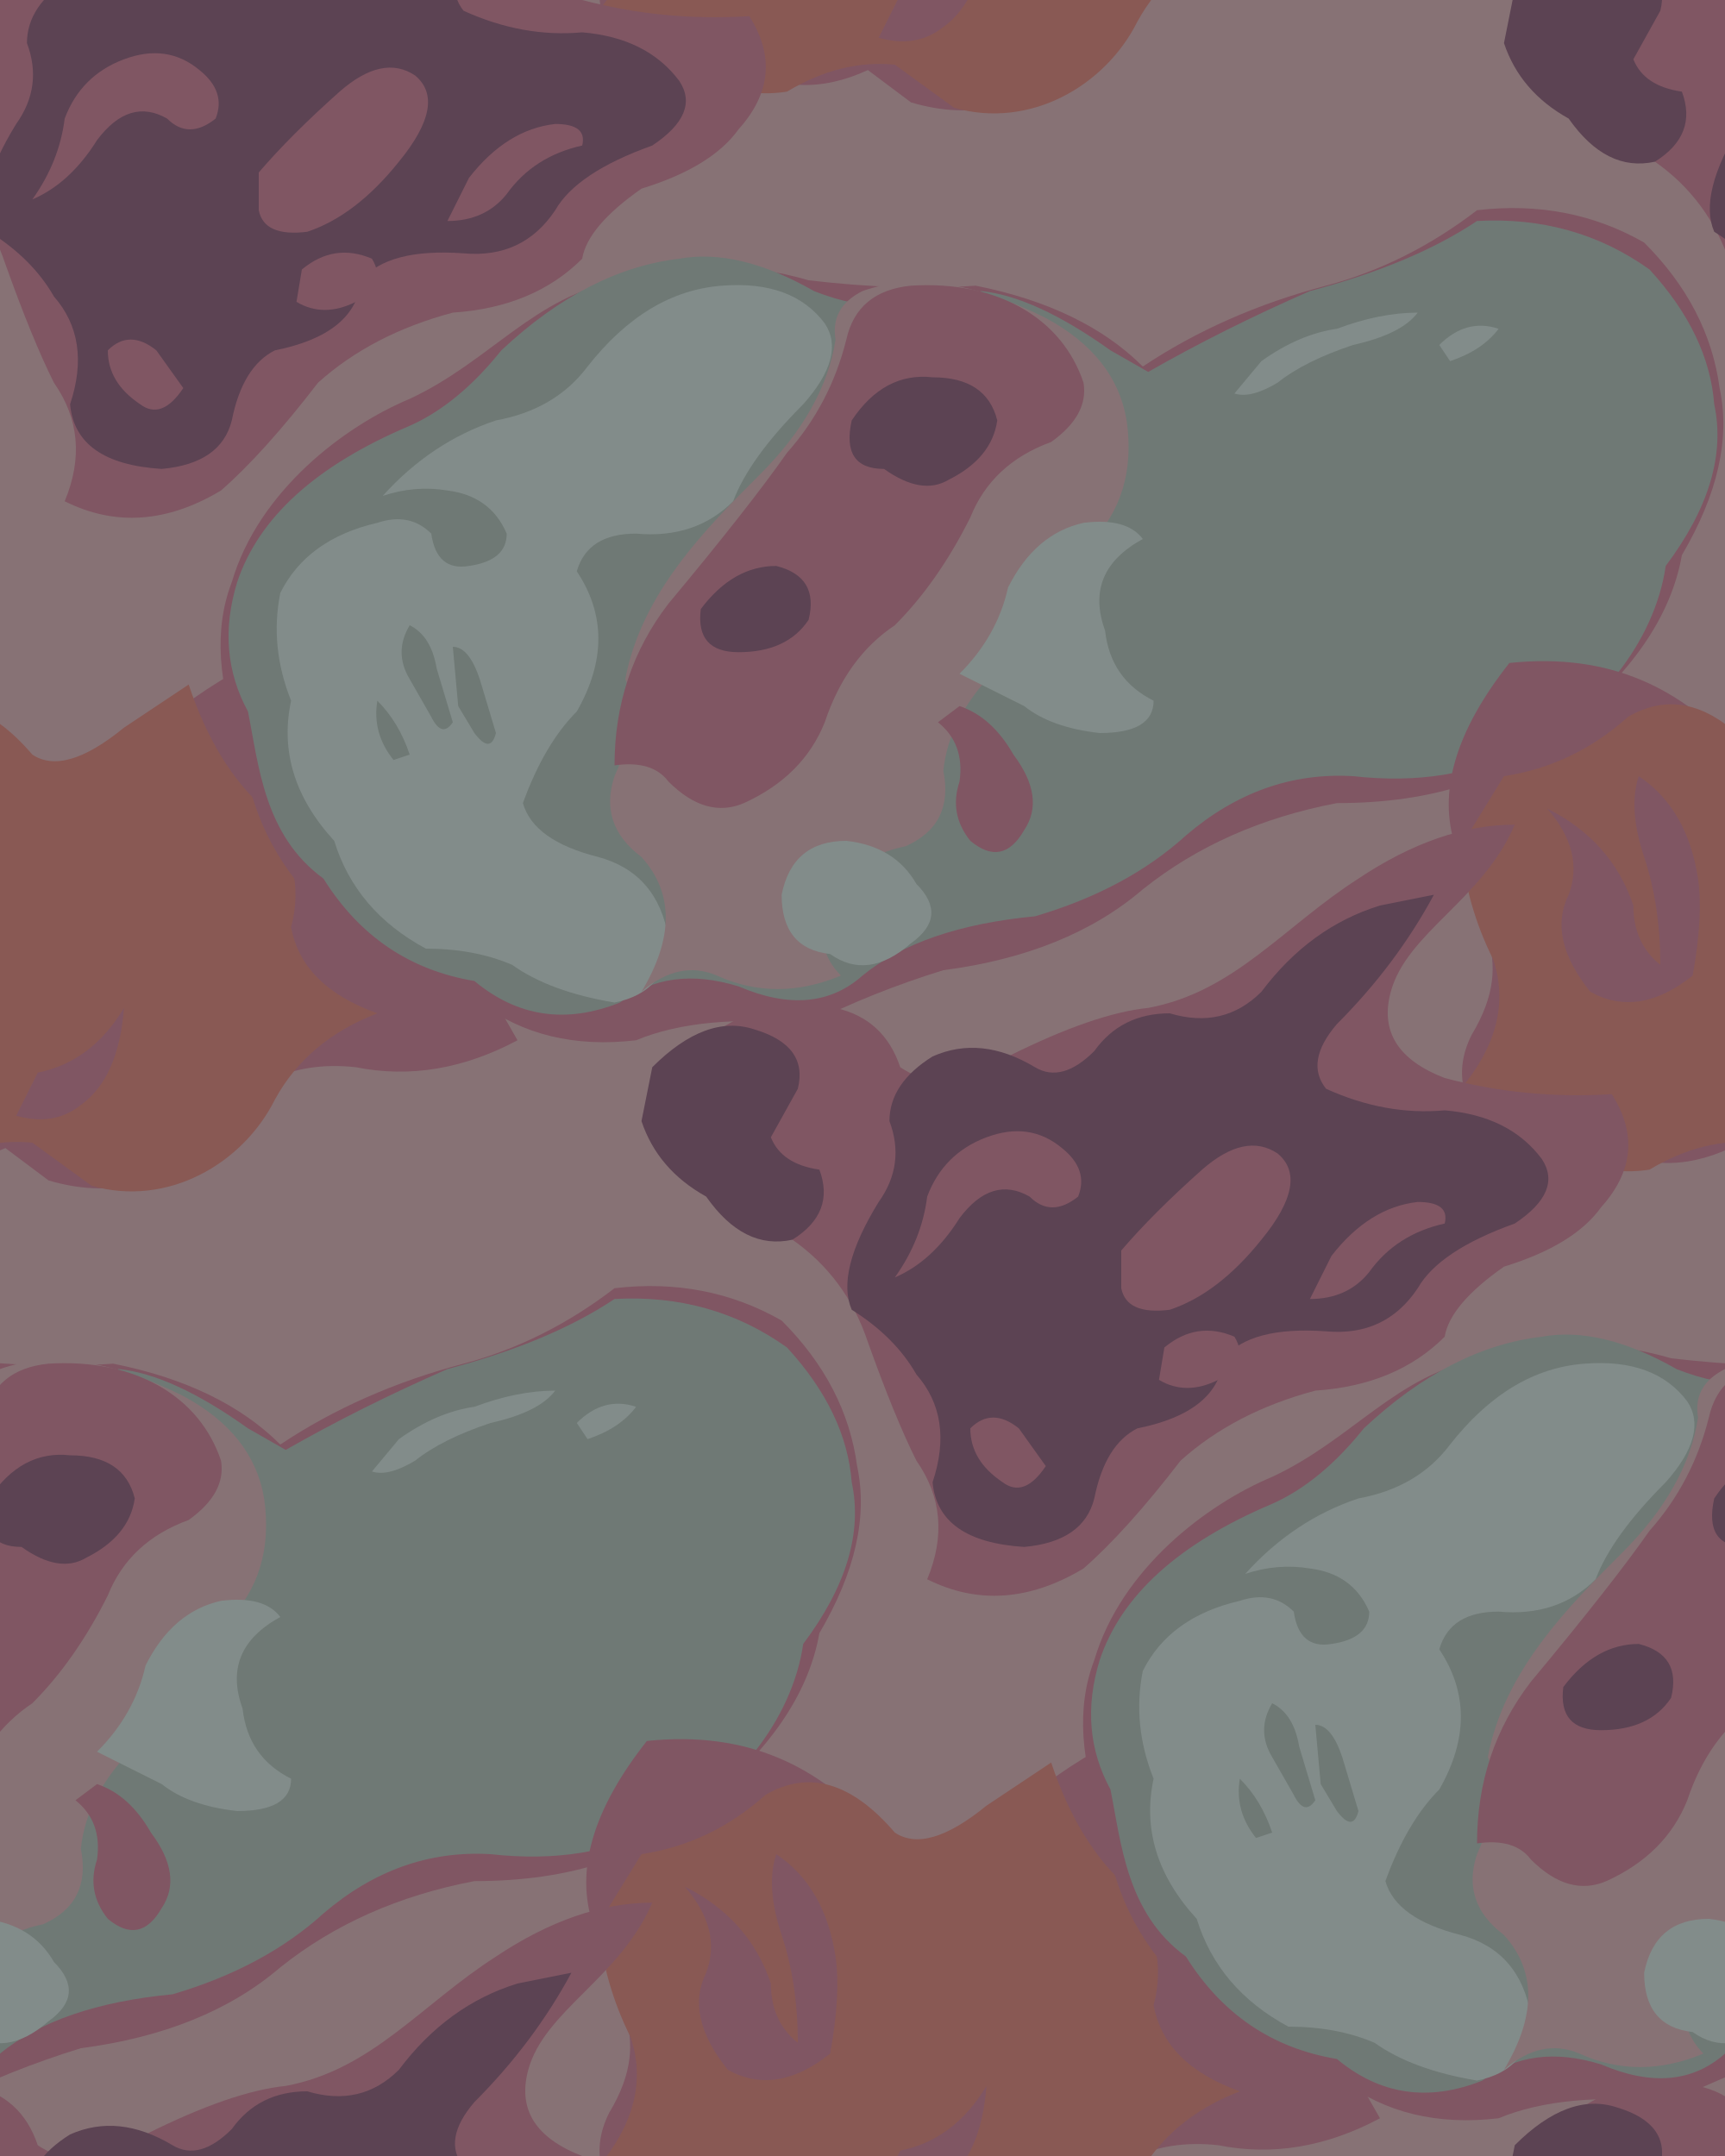
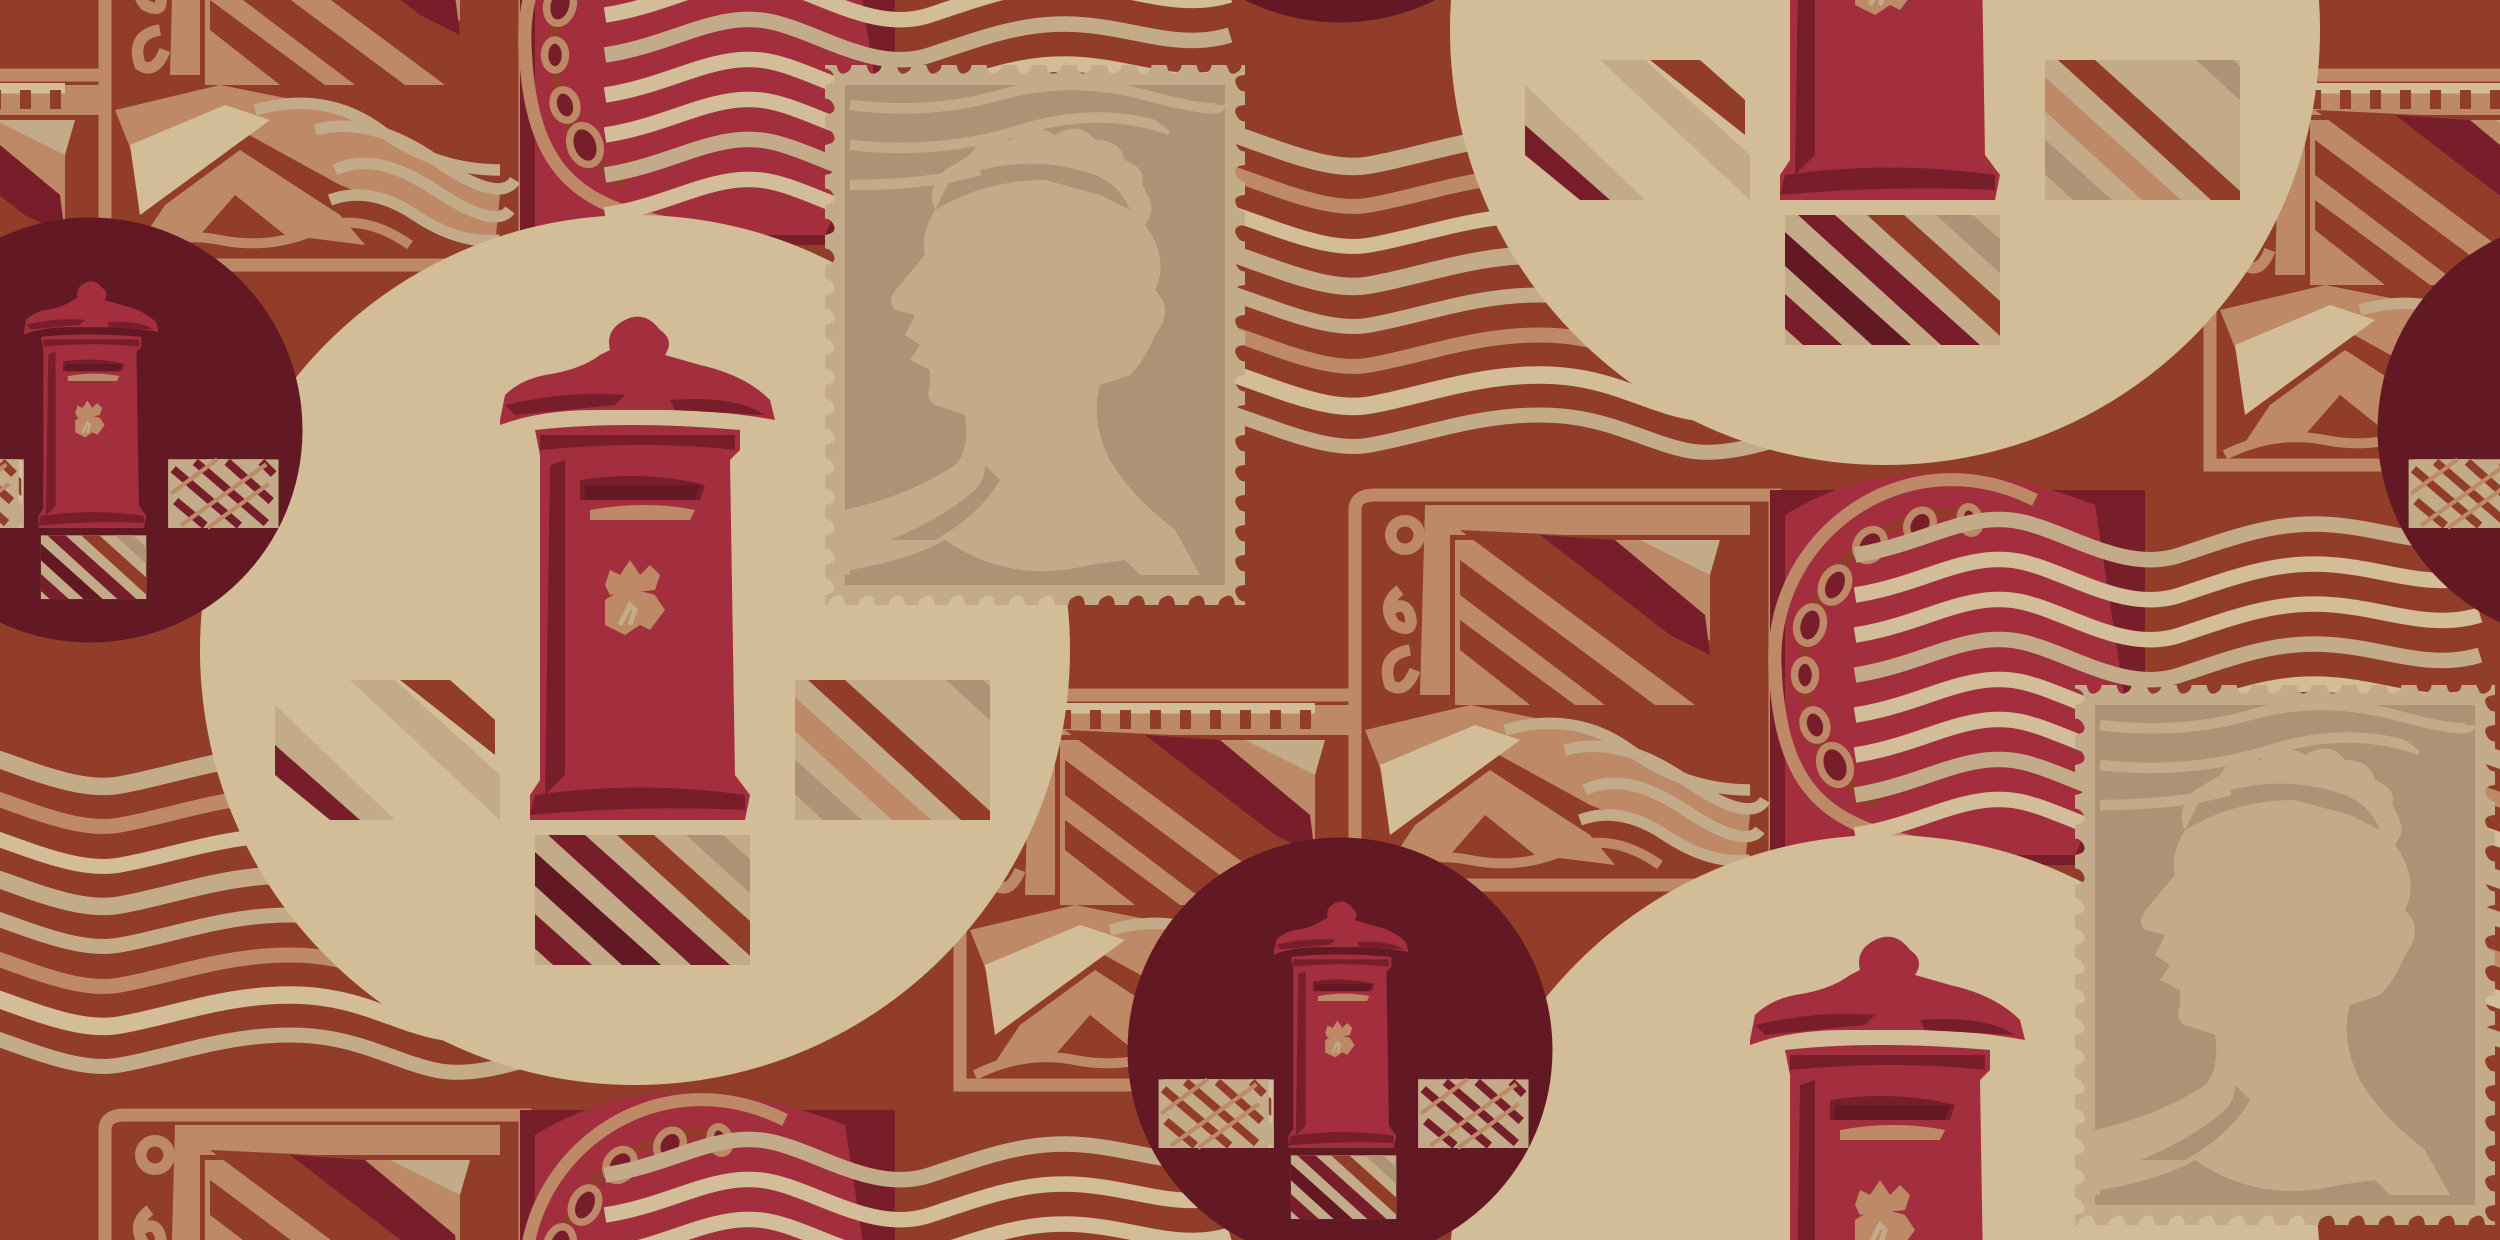
- <svg xmlns="http://www.w3.org/2000/svg" xmlns:xlink="http://www.w3.org/1999/xlink" width="320" height="400" viewBox="0 0 320 400">
+ <svg xmlns="http://www.w3.org/2000/svg" xmlns:xlink="http://www.w3.org/1999/xlink" width="500" height="248" viewBox="0 0 500 248">
  <defs>
-     <g id="woven-cell">
-       <path fill="#805663" d="M -40 123 C -21 121 -8 128 2 139 Q 12 145 25 138 Q 37 128 45 124 C 50 141 48 151 61 164 Q 69 175 88 179 L 96 193 Q 81 201 66 198 Q 48 196 37 212 Q 26 224 9 219 L 1 213 Q -12 219 -23 212 Q -30 207 -43 211 Q -52 202 -47 192 C -38 177 -47 170 -50 157 Q -55 142 -40 123 Z" />
-       <path fill="#895954" d="M -41 144 Q -28 142 -18 133 Q -6 126 6 140 Q 12 144 23 135 L 35 127 Q 40 142 49 150 Q 57 161 54 172 Q 56 183 70 188 Q 57 193 51 204 C 45 216 31 224 17 220 L 6 212 Q -4 211 -14 217 Q -27 219 -34 208 Q -40 202 -49 202 Q -39 190 -43 178 Q -48 168 -49 157 Z" />
-       <path fill="#805663" d="M -33 150 Q -21 156 -17 168 Q -17 175 -12 179 Q -12 168 -15 159 Q -18 150 -16 144 Q -7 150 -5 163 Q -4 170 -6 181 Q -16 189 -25 184 Q -33 174 -29 166 Q -26 158 -33 150 Z" />
-       <path fill="#805663" d="M 7 199 Q 17 197 23 187 Q 22 200 15 205 Q 10 209 3 207 Z" />
-       <path fill="#805663" d="M -28 -8 Q -17 -16 -5 -13 Q 4 -11 7 -2 Q 16 4 27 -4 Q 43 -12 53 -13 C 69 -16 78 -28 92 -37 Q 107 -47 121 -47 C 115 -33 101 -27 98 -16 Q 95 -5 108 0 Q 123 4 139 3 Q 146 14 137 24 Q 132 31 119 35 Q 109 42 108 48 Q 99 57 84 58 Q 69 62 59 71 Q 49 84 41 91 Q 26 100 12 93 Q 17 81 10 71 Q 6 63 1 49 Q -3 37 -13 30 Q -25 21 -30 8 Z" />
-       <path fill="#5c4353" d="M 3 23 Q 8 16 5 8 Q 5 1 13 -4 Q 22 -8 32 -2 Q 37 1 43 -5 Q 48 -12 57 -12 Q 67 -9 74 -16 Q 83 -28 96 -32 L 106 -34 Q 99 -21 88 -10 Q 82 -3 86 2 Q 97 7 108 6 Q 120 7 126 15 Q 130 21 121 27 Q 107 32 103 39 Q 97 48 86 47 Q 72 46 67 52 Q 66 62 51 65 Q 45 68 43 78 Q 41 86 30 87 Q 14 86 13 75 Q 17 63 10 55 Q 6 48 -2 43 Q -5 36 3 23 Z" />
-       <path fill="#805663" d="M 48 32 Q 54 25 63 17 Q 71 10 77 14 Q 83 19 74 30 Q 66 40 57 43 Q 49 44 48 39 Z" />
-       <path fill="#805663" d="M 56 50 Q 62 45 69 48 Q 72 53 66 56 Q 60 59 55 56 Z" />
-       <path fill="#5c4353" d="M -39 -2 Q -29 -12 -20 -9 Q -10 -6 -12 2 L -17 11 Q -15 16 -8 17 Q -5 25 -13 30 Q -22 32 -29 22 Q -38 17 -41 8 Z" />
-       <path fill="#805663" d="M 12 22 Q 15 14 23 11 Q 31 8 37 13 Q 42 17 40 22 Q 35 26 31 22 Q 24 18 18 26 Q 13 34 6 37 Q 11 30 12 22 Z" />
-       <path fill="#805663" d="M 87 33 Q 94 24 103 23 Q 109 23 108 27 Q 99 29 94 36 Q 90 41 83 41 Z" />
-       <path fill="#805663" d="M 20 65 Q 24 61 29 65 L 34 72 Q 30 78 26 75 Q 20 71 20 65 Z" />
-       <path fill="#805663" d="M 43 108 C 48 91 64 79 76 74 C 91 67 99 55 115 52 Q 133 47 150 52 Q 167 54 181 53 Q 201 57 212 68 Q 227 58 246 53 Q 261 49 274 39 Q 291 37 305 45 Q 317 57 319 72 Q 322 86 312 103 Q 309 120 290 135 Q 275 149 248 149 Q 227 153 212 165 Q 198 177 175 180 Q 162 184 150 190 Q 130 188 118 193 Q 101 195 89 186 C 76 185 64 178 59 168 Q 47 156 45 139 Q 38 121 43 108 Z" />
-       <path fill="#6f7975" d="M 44 108 Q 50 90 76 79 Q 85 75 93 65 Q 109 50 126 48 Q 137 46 151 54 Q 166 60 182 54 Q 192 55 206 65 L 213 69 Q 227 61 243 54 Q 262 49 274 41 Q 292 40 306 50 Q 317 62 318 75 Q 321 89 309 105 C 307 119 296 133 282 139 Q 269 146 251 144 Q 234 143 220 155 Q 209 165 192 170 Q 171 172 160 181 Q 151 189 137 183 Q 124 179 115 186 Q 100 192 88 182 Q 70 179 60 163 C 49 155 48 142 46 132 Q 40 121 44 108 Z" />
-       <path fill="#828c8a" d="M 52 110 Q 57 100 70 97 Q 76 95 80 99 Q 81 106 87 105 Q 94 104 94 99 Q 91 92 83 91 Q 77 90 71 92 Q 80 82 92 78 Q 103 76 109 68 Q 120 54 134 53 Q 147 52 153 60 Q 157 66 149 75 Q 139 85 136 93 Q 129 100 118 99 Q 109 99 107 106 Q 115 118 107 132 Q 101 138 97 149 Q 99 156 111 159 Q 122 162 124 174 Q 124 184 114 186 Q 102 184 95 179 Q 88 176 79 176 Q 66 169 62 156 Q 51 144 54 130 Q 50 120 52 110 Z" />
-       <path fill="#6f7975" d="M 76 116 Q 80 118 81 124 L 84 134 Q 82 137 80 133 L 76 126 Q 73 121 76 116 Z" />
-       <path fill="#6f7975" d="M 84 120 Q 87 120 89 126 L 92 136 Q 91 140 88 136 L 85 131 Z" />
-       <path fill="#6f7975" d="M 70 130 Q 74 134 76 140 L 73 141 Q 69 136 70 130 Z" />
-       <path fill="#828c8a" d="M 234 67 Q 241 62 248 61 Q 256 58 263 58 Q 260 62 251 64 Q 242 67 237 71 Q 232 74 229 73 Z" />
-       <path fill="#828c8a" d="M 267 64 Q 272 59 278 61 Q 275 65 269 67 Z" />
-       <path fill="#877275" d="M 114 144 Q 119 133 116 126 C 119 110 131 98 141 88 Q 153 76 155 63 Q 154 57 160 54 Q 174 49 194 59 Q 207 66 209 78 Q 211 92 202 101 Q 192 111 185 124 Q 176 133 175 143 Q 177 153 168 157 Q 158 159 153 168 Q 151 176 156 181 Q 144 186 133 181 Q 126 178 119 184 Q 128 169 119 159 Q 111 153 114 144 Z" />
-       <path fill="#805663" d="M 114 142 Q 114 125 124 112 Q 139 94 146 84 Q 154 75 157 63 Q 159 54 169 53 C 185 52 197 59 201 71 Q 202 77 195 82 Q 184 86 180 96 Q 174 108 166 116 Q 157 122 153 134 Q 149 144 138 149 Q 131 152 124 145 Q 121 141 114 142 Z" />
-       <path fill="#5c4353" d="M 158 78 Q 164 69 173 70 Q 183 70 185 78 Q 184 85 176 89 Q 171 92 164 87 Q 156 87 158 78 Z" />
-       <path fill="#5c4353" d="M 130 113 Q 136 105 144 105 Q 152 107 150 115 Q 146 121 137 121 Q 129 121 130 113 Z" />
-       <path fill="#828c8a" d="M 178 125 Q 185 118 187 109 Q 192 99 201 97 Q 209 96 212 100 Q 201 106 205 117 Q 206 126 214 130 Q 214 136 204 136 Q 195 135 190 131 Z" />
-       <path fill="#828c8a" d="M 145 166 Q 147 156 157 156 Q 166 157 170 164 Q 176 170 169 175 Q 161 182 154 177 Q 145 176 145 166 Z" />
-       <path fill="#805663" d="M 178 131 Q 184 133 188 140 Q 194 148 190 154 Q 186 161 180 156 Q 176 151 178 145 Q 179 138 174 134 Z" />
+     <g id="engraved-stamp">
+       <rect x="0" y="0" width="87" height="80" fill="#923c2a" />
+       <path d="M1 79V4Q1 1 5 1H85V79Z" fill="none" stroke="#bd8967" stroke-width="2.6" />
+       <path d="M5 75V5H81V75Z" fill="none" stroke="#923c2a" stroke-width="1.4" />
+       <path d="M15 3H80V9H20V41H14Z" fill="#bd8967" />
+       <path d="M21 10H72V43H21Z" fill="#bd8967" />
+       <path d="M22 8L69 43H80V36L43 9ZM22 21L51 43H61L22 14ZM22 32L36 43H45L22 26Z" fill="#923c2a" />
+       <path d="M38 9L64 29L72 33L71 25L53 10Z" fill="#781e2b" />
+       <path d="M58 10H74L72 17Z" fill="#c3ab8a" />
+       <circle cx="11" cy="9" r="4" fill="#bd8967" />
+       <circle cx="11" cy="9" r="1.7" fill="#923c2a" />
+       <path d="M10 20q-4 3 -1 7q4 2 3 -2q-1 -3 -4 -1m4 8q-6 1 -4 7q3 2 5 -3" fill="none" stroke="#bd8967" stroke-width="2.3" />
+       <path d="M3 48L24 43L49 48L80 65L79 75L48 63L28 52L7 58Z" fill="#bd8967" />
+       <path d="M6 55L25 47L34 50L8 69Z" fill="#d3bc98" />
+       <path d="M13 67L28 56L48 69L53 75L37 73L27 65L20 73L7 76Z" fill="#bd8967" />
+       <path d="M31 48Q45 44 56 52T80 60M43 52Q54 49 67 58T83 62M47 60Q55 56 67 64T82 68M46 66Q54 63 63 69T80 74" fill="none" stroke="#c3ab8a" stroke-width="2.3" />
+       <path d="M4 77Q14 72 24 74T43 72T62 75" fill="none" stroke="#bd8967" stroke-width="2" />
+     </g>
+     <g id="postal-print">
+       <path d="M229 -26H304V49H229Z" fill="#781e2b" />
+       <path d="M232 -21Q258 -37 294 -23L301 23L290 47H232Z" fill="#a32f3e" />
+       <path d="M282 -24C256 -37 229 -17 230 9S241 41 260 45" fill="none" stroke="#bd8967" stroke-width="2.6" />
+       <path d="M278 -19C257 -28 236 -11 236 7Q235 27 250 37" fill="none" stroke="#923c2a" stroke-width="1.7" />
+       <ellipse cx="242" cy="29" rx="2.9" ry="4" transform="rotate(-21 242 29)" fill="#781e2b" stroke="#bd8967" stroke-width="1.5" />
+       <ellipse cx="238" cy="21" rx="2.3" ry="3.1" transform="rotate(-18 238 21)" fill="#781e2b" stroke="#bd8967" stroke-width="1.5" />
+       <ellipse cx="236" cy="11" rx="2.1" ry="3" transform="rotate(0 236 11)" fill="#781e2b" stroke="#bd8967" stroke-width="1.5" />
+       <ellipse cx="237" cy="1" rx="2.6" ry="3.7" transform="rotate(15 237 1)" fill="#781e2b" stroke="#bd8967" stroke-width="1.5" />
+       <ellipse cx="242" cy="-7" rx="2.5" ry="3.6" transform="rotate(26 242 -7)" fill="#781e2b" stroke="#bd8967" stroke-width="1.5" />
+       <ellipse cx="249" cy="-15" rx="2.6" ry="3.3" transform="rotate(35 249 -15)" fill="#781e2b" stroke="#bd8967" stroke-width="1.5" />
+       <ellipse cx="259" cy="-19" rx="2.5" ry="3.1" transform="rotate(30 259 -19)" fill="#781e2b" stroke="#bd8967" stroke-width="1.5" />
+       <ellipse cx="269" cy="-20" rx="1.9" ry="2.7" transform="rotate(-15 269 -20)" fill="#781e2b" stroke="#bd8967" stroke-width="1.5" />
+       <path d="M 246,-13 C 259,-15 267,-21 277,-20 S 299,-9 311,-13 S 331,-20 342,-19 S 361,-14 371,-17" fill="none" stroke="#c3ab8a" stroke-width="3.1" />
+       <path d="M 246,-5 C 259,-7 267,-13 277,-12 S 299,-1 311,-5 S 331,-12 342,-11 S 361,-6 371,-9" fill="none" stroke="#d3bc98" stroke-width="3.1" />
+       <path d="M 246,3 C 259,1 267,-5 277,-4 S 299,7 311,3 S 331,-4 342,-3 S 361,2 371,-1" fill="none" stroke="#d3bc98" stroke-width="3.1" />
+       <path d="M 246,11 C 259,9 267,3 277,4 S 299,15 311,11 S 331,4 342,5 S 361,10 371,7" fill="none" stroke="#c3ab8a" stroke-width="3.1" />
+       <path d="M 246,19 C 259,17 267,11 277,12 S 299,23 311,19 S 331,12 342,13 S 361,18 371,15" fill="none" stroke="#d3bc98" stroke-width="3.1" />
+       <path d="M 246,27 C 259,25 267,19 277,20 S 299,31 311,27 S 331,20 342,21 S 361,26 371,23" fill="none" stroke="#d3bc98" stroke-width="3.1" />
+       <path d="M 246,35 C 259,33 267,27 277,28 S 299,39 311,35 S 331,28 342,29 S 361,34 371,31" fill="none" stroke="#c3ab8a" stroke-width="3.1" />
+       <path d="M 246,43 C 259,41 267,35 277,36 S 299,47 311,43 S 331,36 342,37 S 361,42 371,39" fill="none" stroke="#d3bc98" stroke-width="3.1" />
+     </g>
+     <g id="ground-detail">
+       <g transform="translate(66 14)">
+         <use xlink:href="#engraved-stamp" x="0" y="0" />
+       </g>
+       <g transform="translate(145 -26)">
+         <use xlink:href="#engraved-stamp" x="0" y="0" />
+       </g>
+       <path d="M71 18H138" fill="none" stroke="#d3bc98" stroke-width="2.8" />
+       <path d="M73 20H139" fill="none" stroke="#bd8967" stroke-width="2.6" />
+       <path d="M75 18h2.2v3.8h-2.2Z" fill="#923c2a" />
+       <path d="M81 18h2.2v3.8h-2.2Z" fill="#923c2a" />
+       <path d="M87 18h2.2v3.8h-2.2Z" fill="#923c2a" />
+       <path d="M93 18h2.2v3.8h-2.2Z" fill="#923c2a" />
+       <path d="M99 18h2.2v3.8h-2.2Z" fill="#923c2a" />
+       <path d="M105 18h2.2v3.8h-2.2Z" fill="#923c2a" />
+       <path d="M111 18h2.2v3.8h-2.2Z" fill="#923c2a" />
+       <path d="M117 18h2.2v3.8h-2.2Z" fill="#923c2a" />
+       <path d="M123 18h2.2v3.8h-2.2Z" fill="#923c2a" />
+       <path d="M129 18h2.2v3.8h-2.2Z" fill="#923c2a" />
+       <path d="M135 18h2.2v3.8h-2.2Z" fill="#923c2a" />
+       <use xlink:href="#postal-print" x="0" y="0" />
+       <path d="M -139,24.0 C -126,26.0 -112,35.0 -101,33.0 S -80,27.0 -67,27.0 S -47,32.0 -38,34.0 S -17,31.0 -8,28.0 L 2,26.0" fill="none" stroke="#c3ab8a" stroke-width="3.5" />
+       <path d="M -139,32.0 C -126,34.0 -112,43.0 -101,41.0 S -80,35.0 -67,35.0 S -47,40.0 -38,42.0 S -17,39.0 -8,36.0 L 2,34.0" fill="none" stroke="#bd8967" stroke-width="3.0" />
+       <path d="M -139,40.0 C -126,42.0 -112,51.0 -101,49.0 S -80,43.0 -67,43.0 S -47,48.0 -38,50.0 S -17,47.0 -8,44.0 L 2,42.0" fill="none" stroke="#d3bc98" stroke-width="3.0" />
+       <path d="M -139,48.0 C -126,50.0 -112,59.0 -101,57.0 S -80,51.0 -67,51.0 S -47,56.0 -38,58.0 S -17,55.0 -8,52.0 L 2,50.0" fill="none" stroke="#c3ab8a" stroke-width="3.5" />
+       <path d="M -139,56.0 C -126,58.0 -112,67.0 -101,65.0 S -80,59.0 -67,59.0 S -47,64.0 -38,66.0 S -17,63.0 -8,60.0 L 2,58.0" fill="none" stroke="#c3ab8a" stroke-width="3.0" />
+       <path d="M -139,64.0 C -126,66.0 -112,75.0 -101,73.0 S -80,67.0 -67,67.0 S -47,72.0 -38,74.0 S -17,71.0 -8,68.0 L 2,66.0" fill="none" stroke="#bd8967" stroke-width="3.0" />
+       <path d="M -139,72.0 C -126,74.0 -112,83.0 -101,81.0 S -80,75.0 -67,75.0 S -47,80.0 -38,82.0 S -17,79.0 -8,76.0 L 2,74.0" fill="none" stroke="#d3bc98" stroke-width="3.5" />
+       <path d="M -139,80.0 C -126,82.0 -112,91.0 -101,89.0 S -80,83.0 -67,83.0 S -47,88.0 -38,90.0 S -17,87.0 -8,84.0 L 2,82.0" fill="none" stroke="#c3ab8a" stroke-width="3.0" />
+     </g>
+     <g id="pale-stamp">
+       <path d="M 0 0 h2.3 q0.6 2.8 2.6 1.1 q0.4 -0.5 0.4 -1.1 h0.7 h2.3 q0.6 2.8 2.6 1.1 q0.4 -0.5 0.4 -1.1 h0.7 h2.3 q0.6 2.8 2.6 1.1 q0.4 -0.5 0.4 -1.1 h0.7 h2.3 q0.6 2.8 2.6 1.1 q0.4 -0.5 0.4 -1.1 h0.7 h2.3 q0.6 2.8 2.6 1.1 q0.4 -0.5 0.4 -1.1 h0.7 h2.3 q0.6 2.8 2.6 1.1 q0.4 -0.5 0.4 -1.1 h0.7 h2.3 q0.6 2.8 2.6 1.1 q0.4 -0.5 0.4 -1.1 h0.7 h2.3 q0.6 2.8 2.6 1.1 q0.4 -0.5 0.4 -1.1 h0.7 h2.3 q0.6 2.8 2.6 1.1 q0.4 -0.5 0.4 -1.1 h0.7 h2.3 q0.6 2.8 2.6 1.1 q0.4 -0.5 0.4 -1.1 h0.7 h2.3 q0.6 2.8 2.6 1.1 q0.4 -0.5 0.4 -1.1 h0.7 h2.3 q0.6 2.8 2.6 1.1 q0.4 -0.5 0.4 -1.1 h0.7 h2.3 q0.6 2.8 2.6 1.1 q0.4 -0.5 0.4 -1.1 h0.7 h2.3 q0.6 2.8 2.6 1.1 q0.4 -0.5 0.4 -1.1 h0.7 v2 q-3 0.2 -1.4 2.6 q0.5 0.7 1.4 0.7 v0.7 v2 q-3 0.2 -1.4 2.6 q0.5 0.7 1.4 0.7 v0.7 v2 q-3 0.2 -1.4 2.6 q0.5 0.7 1.4 0.7 v0.7 v2 q-3 0.2 -1.4 2.6 q0.5 0.7 1.4 0.7 v0.7 v2 q-3 0.2 -1.4 2.6 q0.5 0.7 1.4 0.7 v0.7 v2 q-3 0.2 -1.4 2.6 q0.5 0.7 1.4 0.7 v0.7 v2 q-3 0.2 -1.4 2.6 q0.5 0.7 1.4 0.7 v0.7 v2 q-3 0.2 -1.4 2.6 q0.5 0.7 1.4 0.7 v0.7 v2 q-3 0.2 -1.4 2.6 q0.5 0.7 1.4 0.7 v0.7 v2 q-3 0.2 -1.4 2.6 q0.5 0.7 1.4 0.7 v0.7 v2 q-3 0.2 -1.4 2.6 q0.5 0.7 1.4 0.7 v0.7 v2 q-3 0.2 -1.4 2.6 q0.5 0.7 1.4 0.7 v0.7 v2 q-3 0.2 -1.4 2.6 q0.5 0.7 1.4 0.7 v0.7 v2 q-3 0.2 -1.4 2.6 q0.5 0.7 1.4 0.7 v0.7 v2 q-3 0.2 -1.4 2.6 q0.5 0.7 1.4 0.7 v0.7 v2 q-3 0.2 -1.4 2.6 q0.5 0.7 1.4 0.7 v0.7 v2 q-3 0.2 -1.4 2.6 q0.5 0.7 1.4 0.7 v0.7 v2 q-3 0.2 -1.4 2.6 q0.5 0.7 1.4 0.7 v0.7 h-2 q-0.3 -2.9 -2.7 -1.3 q-0.6 0.5 -0.6 1.3 h-0.7 h-2 q-0.3 -2.9 -2.7 -1.3 q-0.6 0.5 -0.6 1.3 h-0.7 h-2 q-0.3 -2.9 -2.7 -1.3 q-0.6 0.5 -0.6 1.3 h-0.7 h-2 q-0.3 -2.9 -2.7 -1.3 q-0.6 0.5 -0.6 1.3 h-0.7 h-2 q-0.3 -2.9 -2.7 -1.3 q-0.6 0.5 -0.6 1.3 h-0.7 h-2 q-0.3 -2.9 -2.7 -1.3 q-0.6 0.5 -0.6 1.3 h-0.7 h-2 q-0.3 -2.9 -2.7 -1.3 q-0.6 0.5 -0.6 1.3 h-0.7 h-2 q-0.3 -2.9 -2.7 -1.3 q-0.6 0.5 -0.6 1.3 h-0.7 h-2 q-0.3 -2.9 -2.7 -1.3 q-0.6 0.5 -0.6 1.3 h-0.7 h-2 q-0.3 -2.9 -2.7 -1.3 q-0.6 0.5 -0.6 1.3 h-0.7 h-2 q-0.3 -2.9 -2.7 -1.3 q-0.6 0.5 -0.6 1.3 h-0.7 h-2 q-0.3 -2.9 -2.7 -1.3 q-0.6 0.5 -0.6 1.3 h-0.7 h-2 q-0.3 -2.9 -2.7 -1.3 q-0.6 0.5 -0.6 1.3 h-0.7 h-2 q-0.3 -2.9 -2.7 -1.3 q-0.6 0.5 -0.6 1.3 h-0.7 v-2 q3 -0.5 1.3 -2.7 q-0.6 -0.6 -1.3 -0.6 v-0.7 v-2 q3 -0.5 1.3 -2.7 q-0.6 -0.6 -1.3 -0.6 v-0.7 v-2 q3 -0.5 1.3 -2.7 q-0.6 -0.6 -1.3 -0.6 v-0.7 v-2 q3 -0.5 1.3 -2.7 q-0.6 -0.6 -1.3 -0.6 v-0.7 v-2 q3 -0.5 1.3 -2.7 q-0.6 -0.6 -1.3 -0.6 v-0.7 v-2 q3 -0.5 1.3 -2.7 q-0.6 -0.6 -1.3 -0.6 v-0.7 v-2 q3 -0.5 1.3 -2.7 q-0.6 -0.6 -1.3 -0.6 v-0.7 v-2 q3 -0.5 1.3 -2.7 q-0.6 -0.6 -1.3 -0.6 v-0.7 v-2 q3 -0.5 1.3 -2.7 q-0.6 -0.6 -1.3 -0.6 v-0.7 v-2 q3 -0.5 1.3 -2.7 q-0.6 -0.6 -1.3 -0.6 v-0.7 v-2 q3 -0.5 1.3 -2.7 q-0.6 -0.6 -1.3 -0.6 v-0.7 v-2 q3 -0.5 1.3 -2.7 q-0.6 -0.6 -1.3 -0.6 v-0.7 v-2 q3 -0.5 1.3 -2.7 q-0.6 -0.6 -1.3 -0.6 v-0.7 v-2 q3 -0.5 1.3 -2.7 q-0.6 -0.6 -1.3 -0.6 v-0.7 v-2 q3 -0.5 1.3 -2.7 q-0.6 -0.6 -1.3 -0.6 v-0.7 v-2 q3 -0.5 1.3 -2.7 q-0.6 -0.6 -1.3 -0.6 v-0.7 v-2 q3 -0.5 1.3 -2.7 q-0.6 -0.6 -1.3 -0.6 v-0.7 v-2 q3 -0.5 1.3 -2.7 q-0.6 -0.6 -1.3 -0.6 v-0.7Z" fill="#c3ab8a" />
+       <rect x="4" y="4" width="76" height="100" fill="#ad9275" />
+       <path d="M4 98V89Q17 86 26 80Q29 77 28 70L22 68Q20 67 21 64L21 61L17 59L19 56L16 54L18 50L14 49Q12 47 15 44L20 38Q19 34 22 29Q20 25 24 21L29 18L31 15Q34 14 37 15Q41 11 46 14Q51 11 54 15Q59 15 60 19Q65 21 63 25Q67 28 64 32Q69 39 66 45Q70 49 66 54Q64 59 61 62L55 64Q53 71 57 79Q61 86 70 93L75 102H4Z" fill="#c3ab8a" />
+       <path d="M22 29Q32 23 44 23L55 26L61 29Q59 24 54 22Q40 17 25 23Z" fill="#ad9275" />
+       <path d="M51 18Q59 19 62 26L65 27L62 21L60 20L58 16Z" fill="#c3ab8a" />
+       <path d="M13 95Q23 91 30 85Q32 83 32 80L35 83Q31 90 22 95Z" fill="#ad9275" />
+       <path d="M5 101Q17 99 24 95Q37 104 53 100L60 99L65 104H5Z" fill="#ad9275" />
+       <path d="M5 8Q21 10 35 6T64 6T79 8M5 16Q23 18 39 13T69 13M5 24Q21 24 31 21" fill="none" stroke="#c3ab8a" stroke-width="2.1" />
+       <path d="M65 9l4 3l5 -2m-8 8l6 -2" fill="none" stroke="#ad9275" stroke-width="2" />
+     </g>
+     <g id="pillar-box">
+       <clipPath id="stripe-left">
+         <rect x="-70" y="12" width="45" height="28" fill="#c3ab8a" />
+       </clipPath>
+       <g clip-path="url(#stripe-left)">
+         <rect x="-70" y="12" width="45" height="28" fill="#d3bc98" />
+         <path d="M-71 16L-46 40H-57L-70 29ZM-55 12H-46L-25 31V40Z" fill="#c3ab8a" />
+         <path d="M-70 25L-53 40H-59L-70 31Z" fill="#781e2b" />
+         <path d="M-45 12H-35L-26 20V27Z" fill="#923c2a" />
+       </g>
+       <clipPath id="stripe-34">
+         <rect x="34" y="12" width="39" height="28" fill="#c3ab8a" />
+       </clipPath>
+       <g clip-path="url(#stripe-34)">
+         <rect x="34" y="12" width="39" height="28" fill="#c3ab8a" />
+         <path d="M9.0 12h7.4l31 28h-7.8Z" fill="#ad9275" />
+         <path d="M22.8 12h7.4l31 28h-7.8Z" fill="#bd8967" />
+         <path d="M36.6 12h7.4l31 28h-7.8Z" fill="#923c2a" />
+         <path d="M50.4 12h7.4l31 28h-7.8Z" fill="#c3ab8a" />
+         <path d="M64.2 12h7.4l31 28h-7.8Z" fill="#ad9275" />
+       </g>
+       <clipPath id="stripe-m18">
+         <rect x="-18" y="43" width="43" height="26" fill="#c3ab8a" />
+       </clipPath>
+       <g clip-path="url(#stripe-m18)">
+         <rect x="-18" y="43" width="43" height="26" fill="#c3ab8a" />
+         <path d="M-43.0 43h7.4l29 26h-7.8Z" fill="#781e2b" />
+         <path d="M-29.2 43h7.4l29 26h-7.8Z" fill="#631923" />
+         <path d="M-15.4 43h7.4l29 26h-7.8Z" fill="#781e2b" />
+         <path d="M-1.6 43h7.4l29 26h-7.8Z" fill="#923c2a" />
+         <path d="M12.2 43h7.4l29 26h-7.8Z" fill="#ad9275" />
+       </g>
+       <path d="M-25 -40L-24 -45Q-21 -48 -16 -49Q-9 -50 -5 -53L-3 -54Q-4 -58 0 -60Q4 -62 7 -58Q10 -56 8 -53L15 -51Q24 -49 29 -44L30 -40Q19 -42 8 -42H-6Q-17 -42 -25 -39Z" fill="#a32f3e" />
+       <path d="M-24 -43Q-11 -46 0 -45L-2 -43L-22 -41ZM9 -44Q22 -45 28 -41L10 -42Z" fill="#781e2b" />
+       <path d="M-18 -38Q0 -40 23 -38L23 -34L21 -32L22 31L25 35L24 40H-19V35L-17 32L-17 -33Z" fill="#a32f3e" />
+       <path d="M-17 -37H22V-34Q4 -36 -17 -34Z" fill="#781e2b" />
+       <path d="M-15 -31L-12 -32V31L-16 35Z" fill="#781e2b" />
+       <path d="M-9 -28Q4 -30 16 -27L15 -24L-9 -24Z" fill="#781e2b" />
+       <path d="M-8 -27H15L14 -24H-8Z" fill="#631923" />
+       <path d="M-7 -22Q4 -24 14 -22L13 -20H-7Z" fill="#bd8967" />
+       <path d="M-4 -7L-3 -10L-1 -9L1 -12L3 -9L5 -11L7 -9L6 -6L-3 -5ZM-4 -4Q0 -7 6 -5L8 -2L5 2L3 1L0 3L-4 1Z" fill="#bd8967" />
+       <path d="M-1 1l2 -4l1 1l-1 3" fill="none" stroke="#c3ab8a" stroke-width="1" />
+       <path d="M-18 35Q3 32 24 35V38Q3 37 -19 39Z" fill="#781e2b" />
+     </g>
+     <g id="medallions">
+       <circle cx="2" cy="6" r="87" fill="#d3bc98" />
+       <use xlink:href="#pillar-box" x="0" y="0" />
+       <circle cx="-107" cy="-38" r="42.5" fill="#631923" />
+       <g transform="translate(-108 -38) scale(.49)">
+         <use xlink:href="#pillar-box" x="0" y="0" />
+         <rect x="-72" y="12" width="45" height="28" fill="#c3ab8a" />
+         <rect x="34" y="12" width="45" height="28" fill="#c3ab8a" />
+         <path d="M-69 29l12 10m-13 -23l27 23m-18 -26l29 25m-16 -25l18 16m-4 -16l5 5" fill="none" stroke="#923c2a" stroke-width="3.3" />
+         <path d="M37 29l12 10m-13 -23l27 23m-18 -26l29 25m-16 -25l18 16m-4 -16l5 5" fill="none" stroke="#781e2b" stroke-width="3.3" />
+         <path d="M-71 26l19 -14m-15 27l35 -25m-24 26l25 -18" fill="none" stroke="#bd8967" stroke-width="1.7" />
+         <path d="M35 26l19 -14m-15 27l35 -25m-24 26l25 -18" fill="none" stroke="#bd8967" stroke-width="1.7" />
+       </g>
+     </g>
+     <g id="stamp-overlay">
+       <g transform="translate(40 -111)">
+         <use xlink:href="#pale-stamp" x="0" y="0" />
+       </g>
    </g>
  </defs>
-   <rect width="320" height="400" fill="#877275" />
-   <use xlink:href="#woven-cell" x="-160" y="-200" />
-   <use xlink:href="#woven-cell" x="160" y="-200" />
-   <use xlink:href="#woven-cell" x="480" y="-200" />
-   <use xlink:href="#woven-cell" x="-320" y="0" />
-   <use xlink:href="#woven-cell" x="0" y="0" />
-   <use xlink:href="#woven-cell" x="320" y="0" />
-   <use xlink:href="#woven-cell" x="-160" y="200" />
-   <use xlink:href="#woven-cell" x="160" y="200" />
-   <use xlink:href="#woven-cell" x="480" y="200" />
-   <use xlink:href="#woven-cell" x="-320" y="400" />
-   <use xlink:href="#woven-cell" x="0" y="400" />
-   <use xlink:href="#woven-cell" x="320" y="400" />
-   <use xlink:href="#woven-cell" x="-160" y="600" />
-   <use xlink:href="#woven-cell" x="160" y="600" />
-   <use xlink:href="#woven-cell" x="480" y="600" />
+   <rect x="0" y="0" width="500" height="248" fill="#923c2a" />
+   <use xlink:href="#ground-detail" x="-125" y="0" />
+   <use xlink:href="#ground-detail" x="375" y="0" />
+   <use xlink:href="#ground-detail" x="-375" y="124" />
+   <use xlink:href="#ground-detail" x="125" y="124" />
+   <use xlink:href="#ground-detail" x="625" y="124" />
+   <use xlink:href="#ground-detail" x="-125" y="248" />
+   <use xlink:href="#ground-detail" x="375" y="248" />
+   <use xlink:href="#medallions" x="-125" y="0" />
+   <use xlink:href="#medallions" x="375" y="0" />
+   <use xlink:href="#medallions" x="-375" y="124" />
+   <use xlink:href="#medallions" x="125" y="124" />
+   <use xlink:href="#medallions" x="625" y="124" />
+   <use xlink:href="#medallions" x="-125" y="248" />
+   <use xlink:href="#medallions" x="375" y="248" />
+   <use xlink:href="#stamp-overlay" x="-125" y="0" />
+   <use xlink:href="#stamp-overlay" x="375" y="0" />
+   <use xlink:href="#stamp-overlay" x="-375" y="124" />
+   <use xlink:href="#stamp-overlay" x="125" y="124" />
+   <use xlink:href="#stamp-overlay" x="625" y="124" />
+   <use xlink:href="#stamp-overlay" x="-125" y="248" />
+   <use xlink:href="#stamp-overlay" x="375" y="248" />
</svg>
